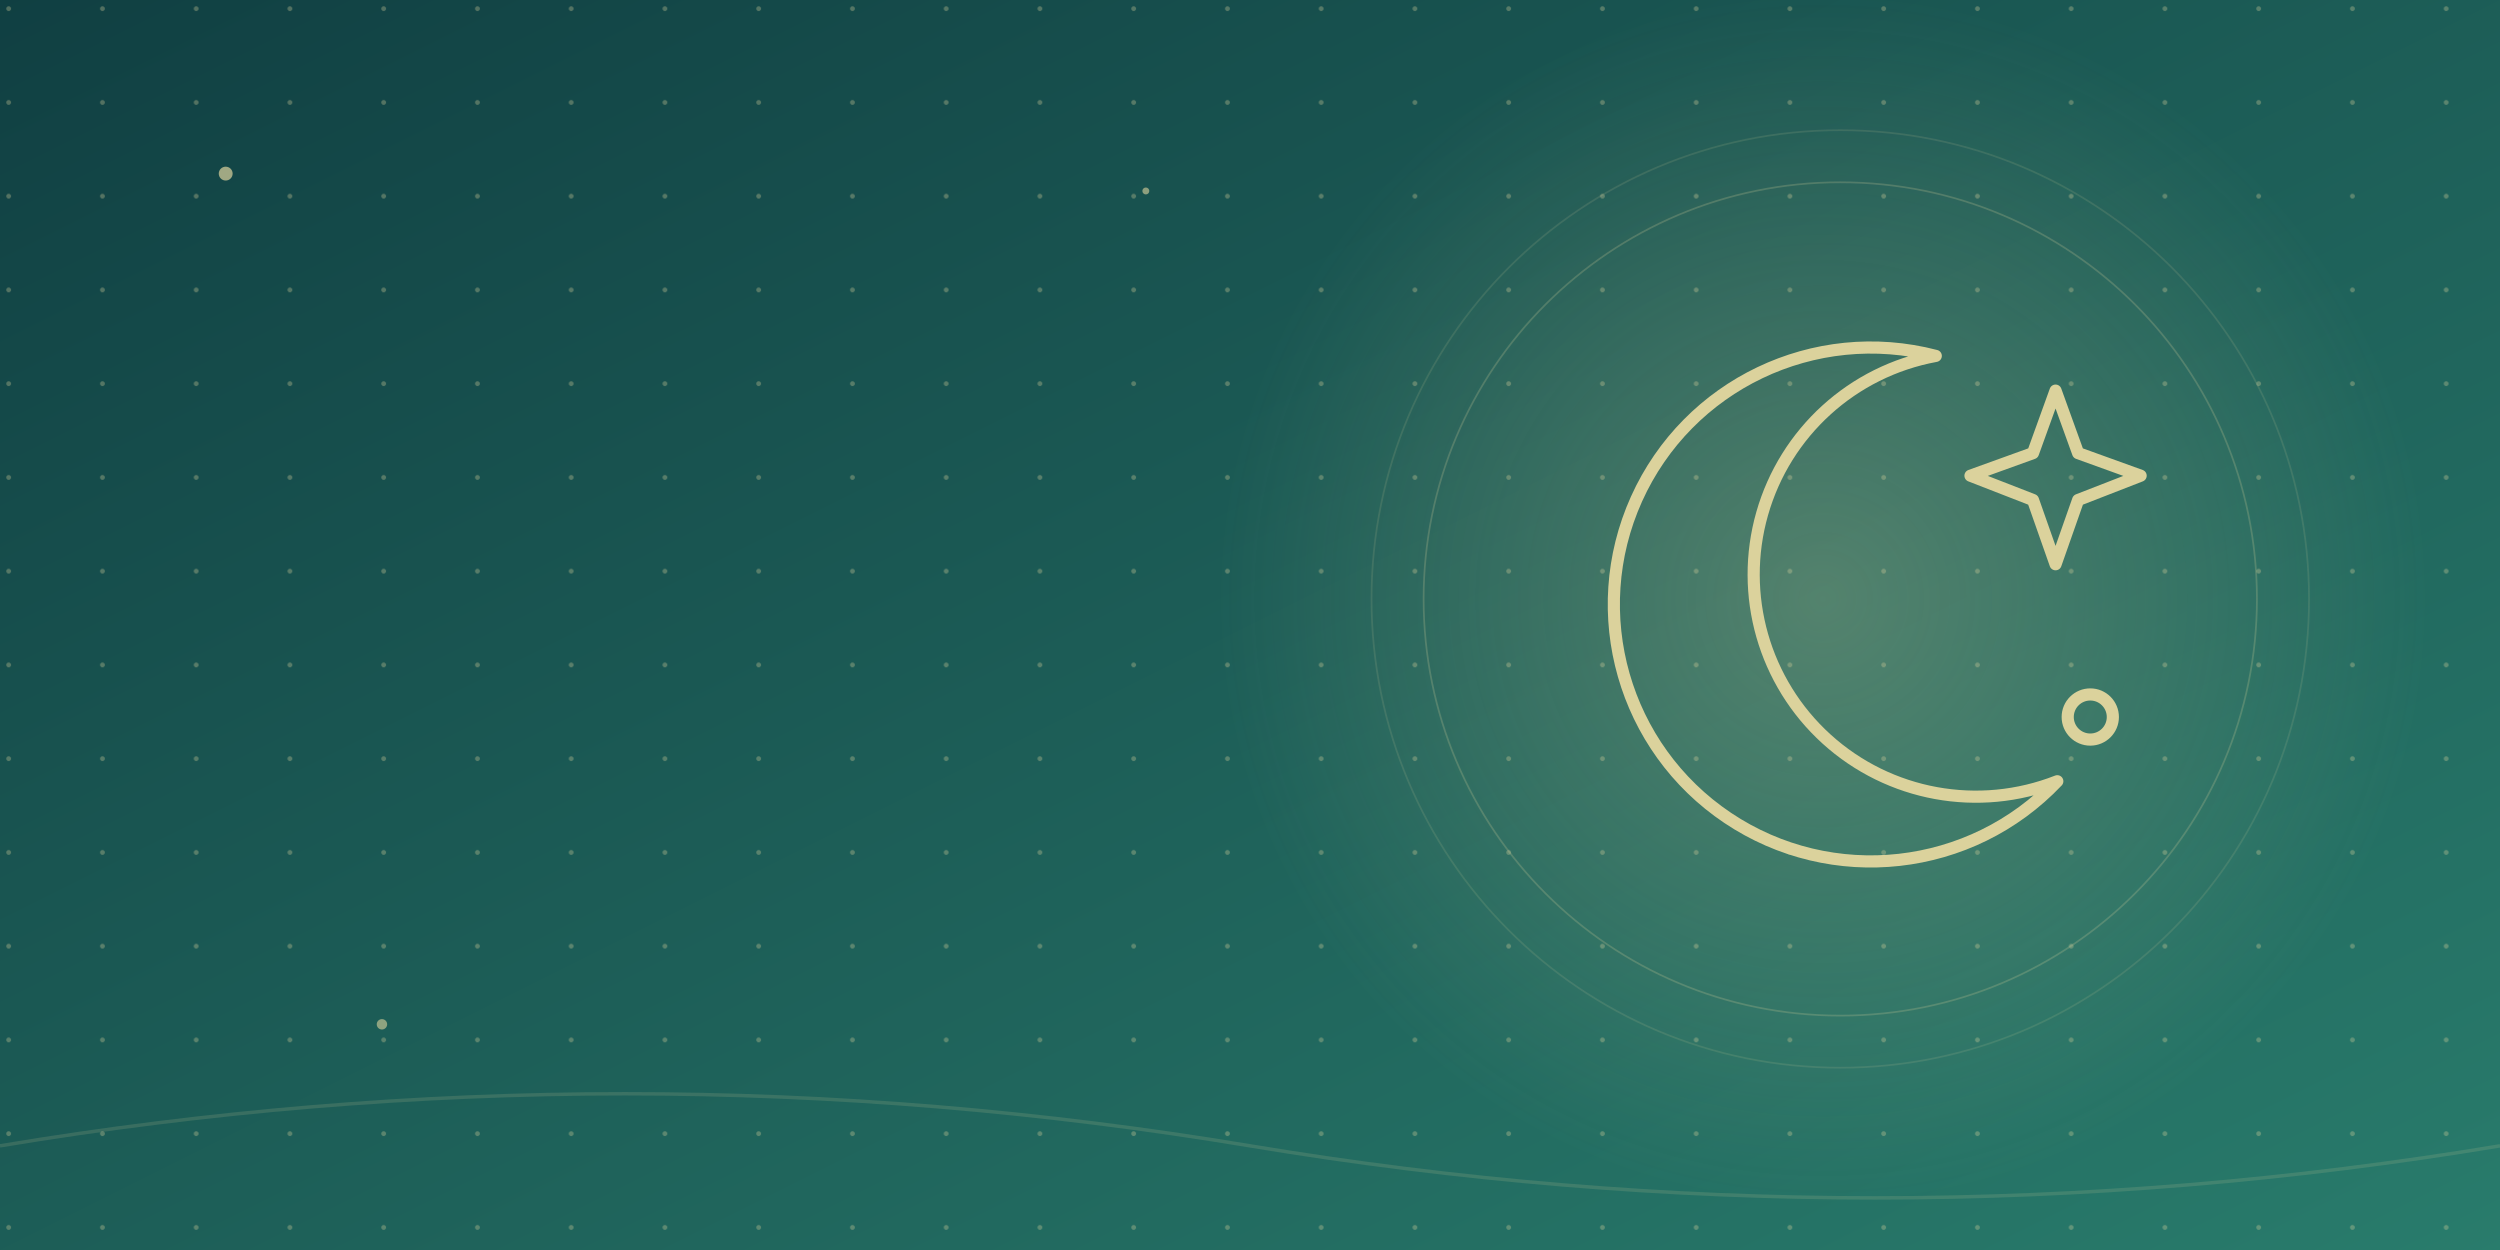
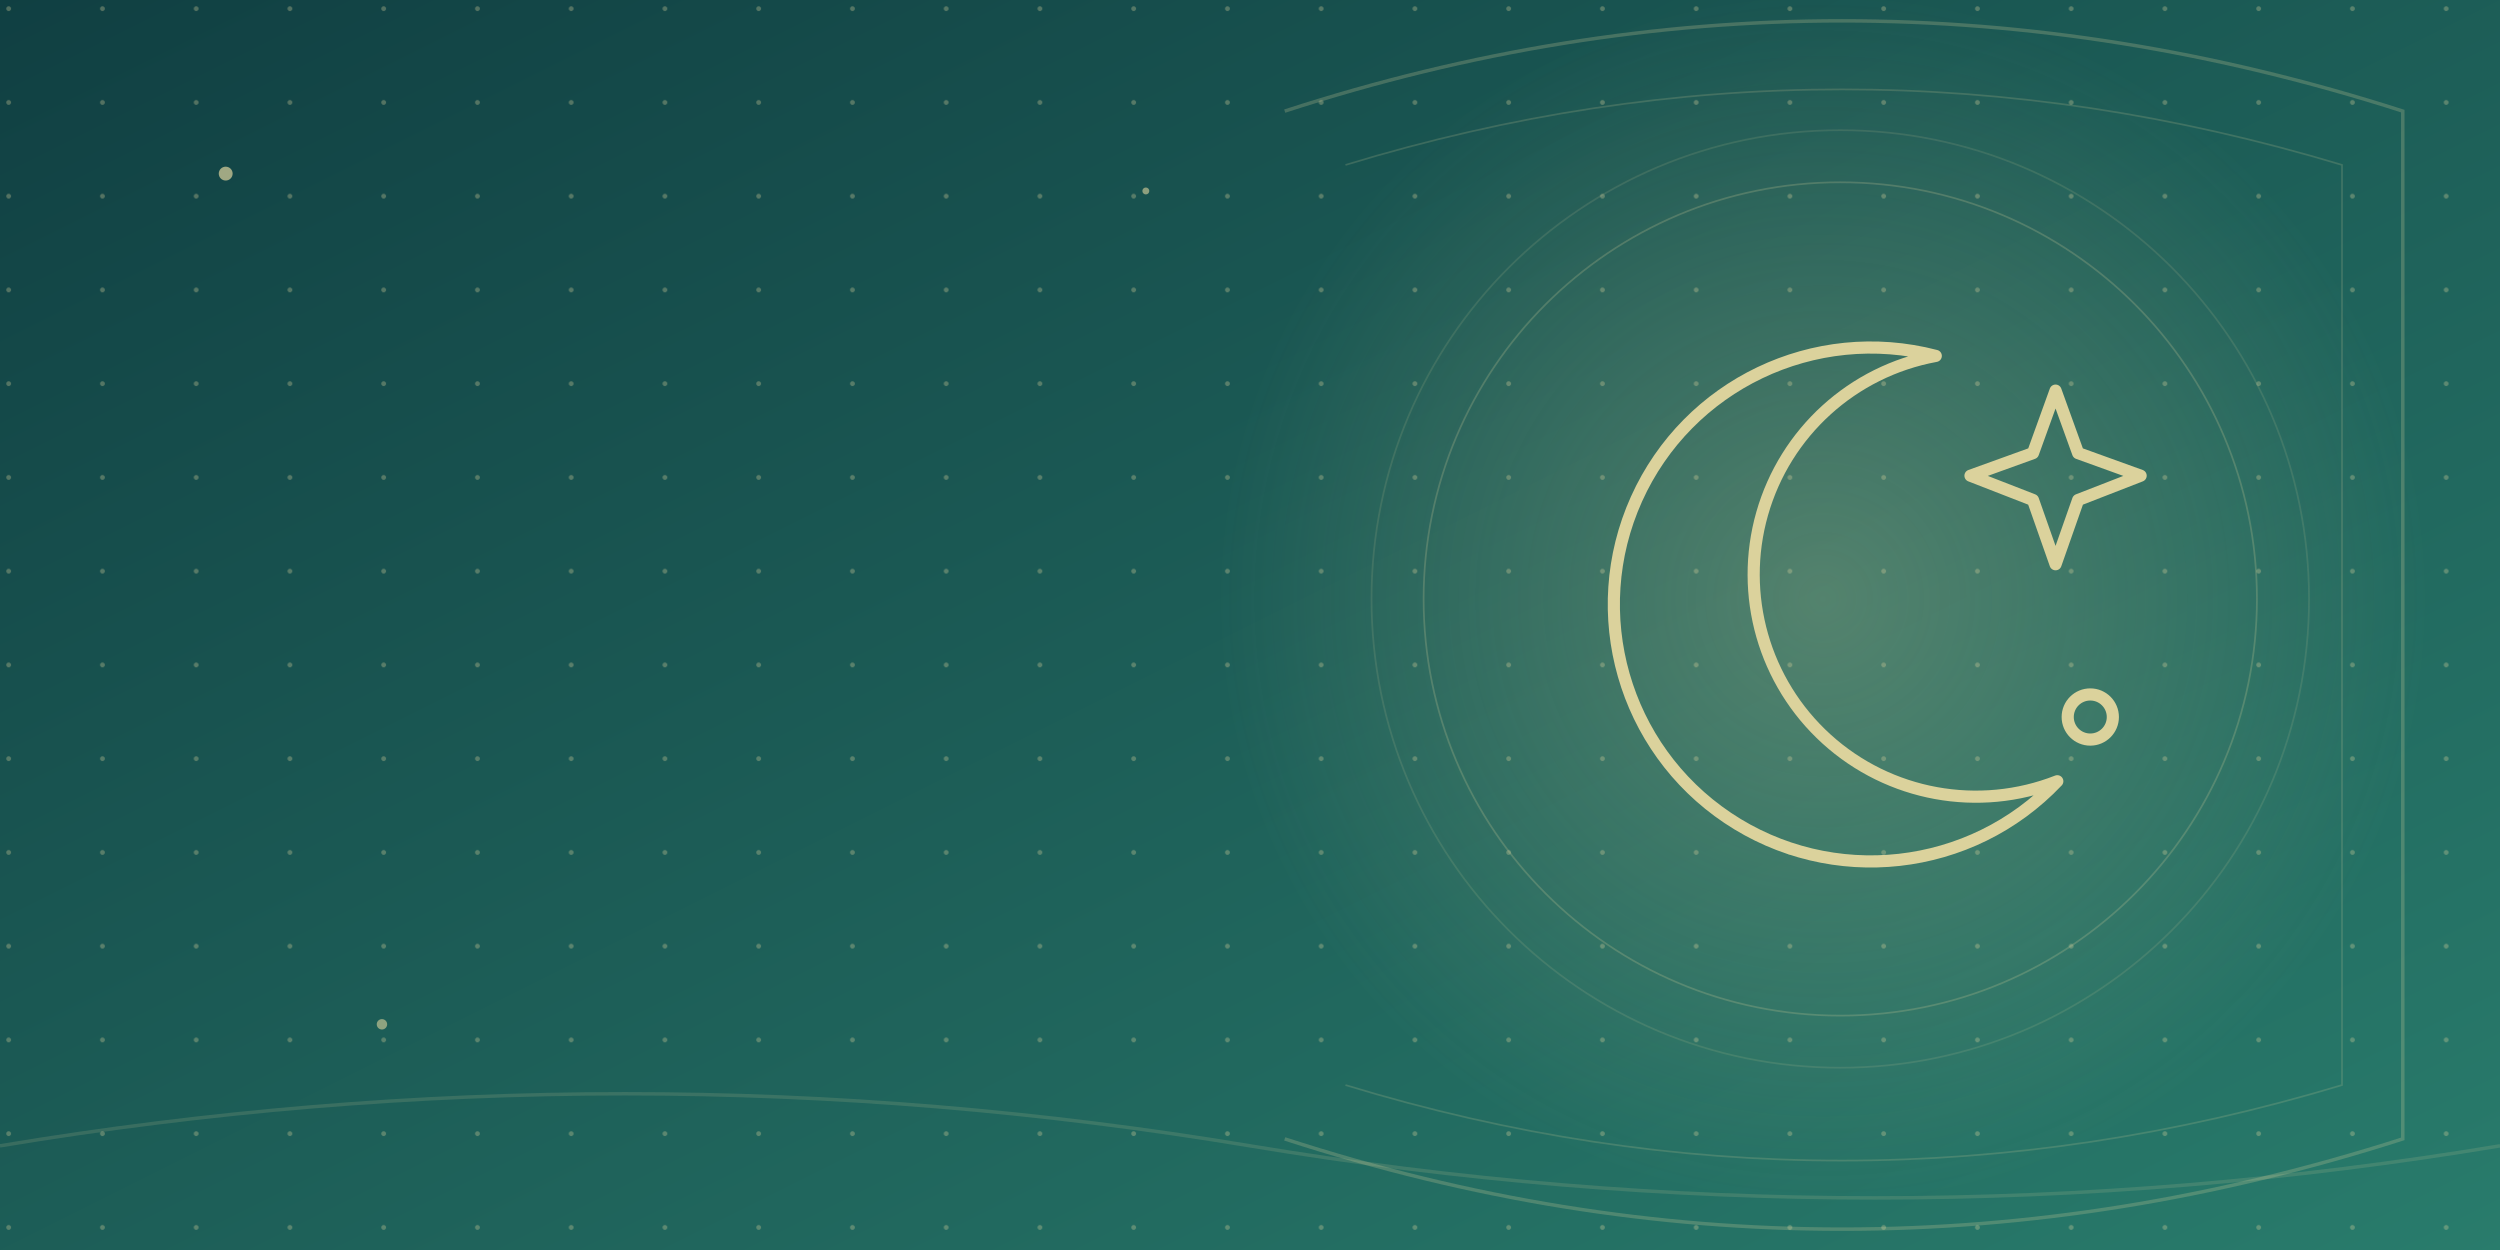
<svg xmlns="http://www.w3.org/2000/svg" viewBox="0 0 1440 720" role="img" aria-label="Eid Al Fitr festival artwork">
  <defs>
    <linearGradient id="bg" x2="1" y2="1">
      <stop stop-color="#103f42" />
      <stop offset="1" stop-color="#297c6c" />
    </linearGradient>
    <radialGradient id="glow">
      <stop stop-color="#dbd29c" stop-opacity=".28" />
      <stop offset="1" stop-color="#dbd29c" stop-opacity="0" />
    </radialGradient>
    <pattern id="dots" width="54" height="54" patternUnits="userSpaceOnUse">
      <circle cx="5" cy="5" r="1.4" fill="#dbd29c" opacity=".32" />
    </pattern>
  </defs>
  <rect width="1440" height="720" fill="url(#bg)" />
  <rect width="1440" height="720" fill="url(#dots)" />
  <circle cx="1050" cy="345" r="350" fill="url(#glow)" />
  <circle cx="1060" cy="345" r="240" fill="none" stroke="#dbd29c" opacity=".22" />
  <circle cx="1060" cy="345" r="270" fill="none" stroke="#dbd29c" opacity=".13" />
+   <path d="M740 64 Q1060 -40 1384 64 V656 Q1060 760 740 656" fill="none" stroke="#dbd29c" stroke-width="2" opacity=".24" />
+   <path d="M775 95 Q1060 8 1349 95 V625 Q1060 712 775 625" fill="none" stroke="#dbd29c" opacity=".18" />
  <g transform="translate(1060 345)" fill="none" stroke="#dbd29c" stroke-width="7" stroke-linecap="round" stroke-linejoin="round">
    <path d="M55 -140 A148 148 0 1 0 125 105 A128 128 0 1 1 55 -140Z" />
    <path d="M124 -120 L137 -84 L173 -71 L137 -57 L124 -20 L111 -57 L75 -71 L111 -84Z" />
    <circle cx="144" cy="68" r="13" />
  </g>
  <path d="M0 660 Q360 600 720 660 T1440 660" fill="none" stroke="#dbd29c" opacity=".15" stroke-width="2" />
  <circle cx="130" cy="100" r="4" fill="#dbd29c" opacity=".7" />
  <circle cx="220" cy="590" r="3" fill="#dbd29c" opacity=".6" />
  <circle cx="660" cy="110" r="2" fill="#dbd29c" opacity=".6" />
</svg>
